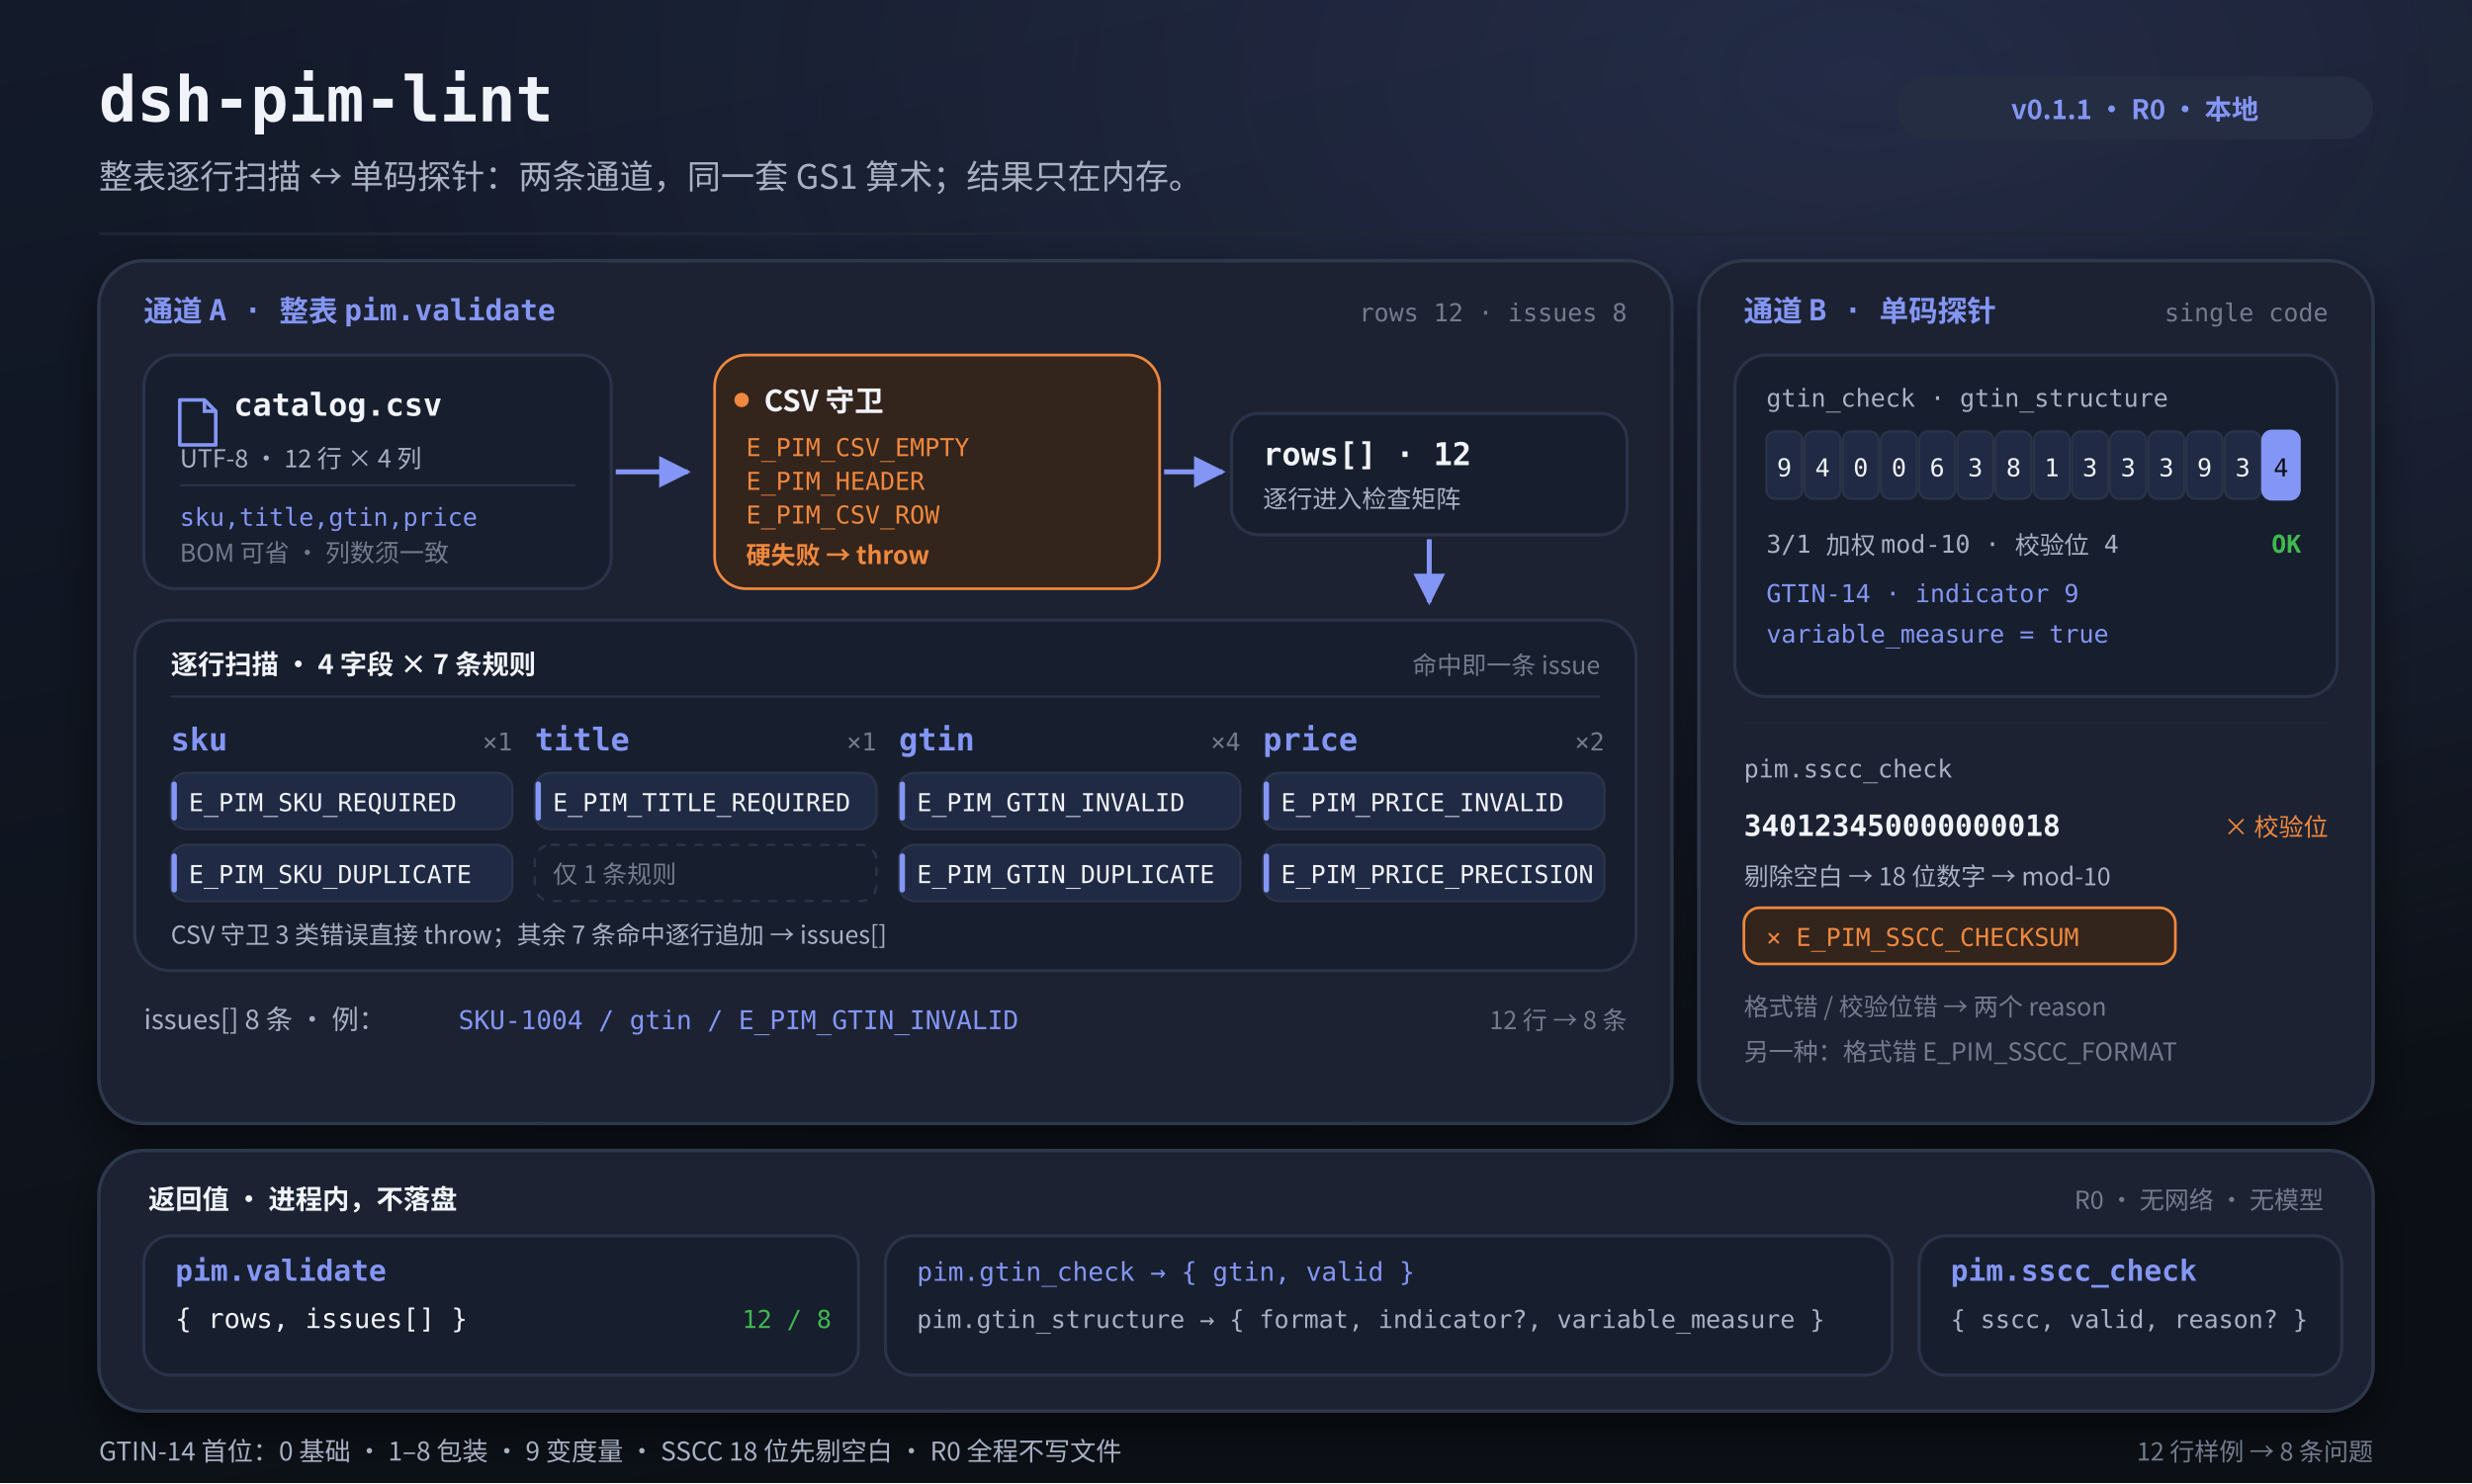
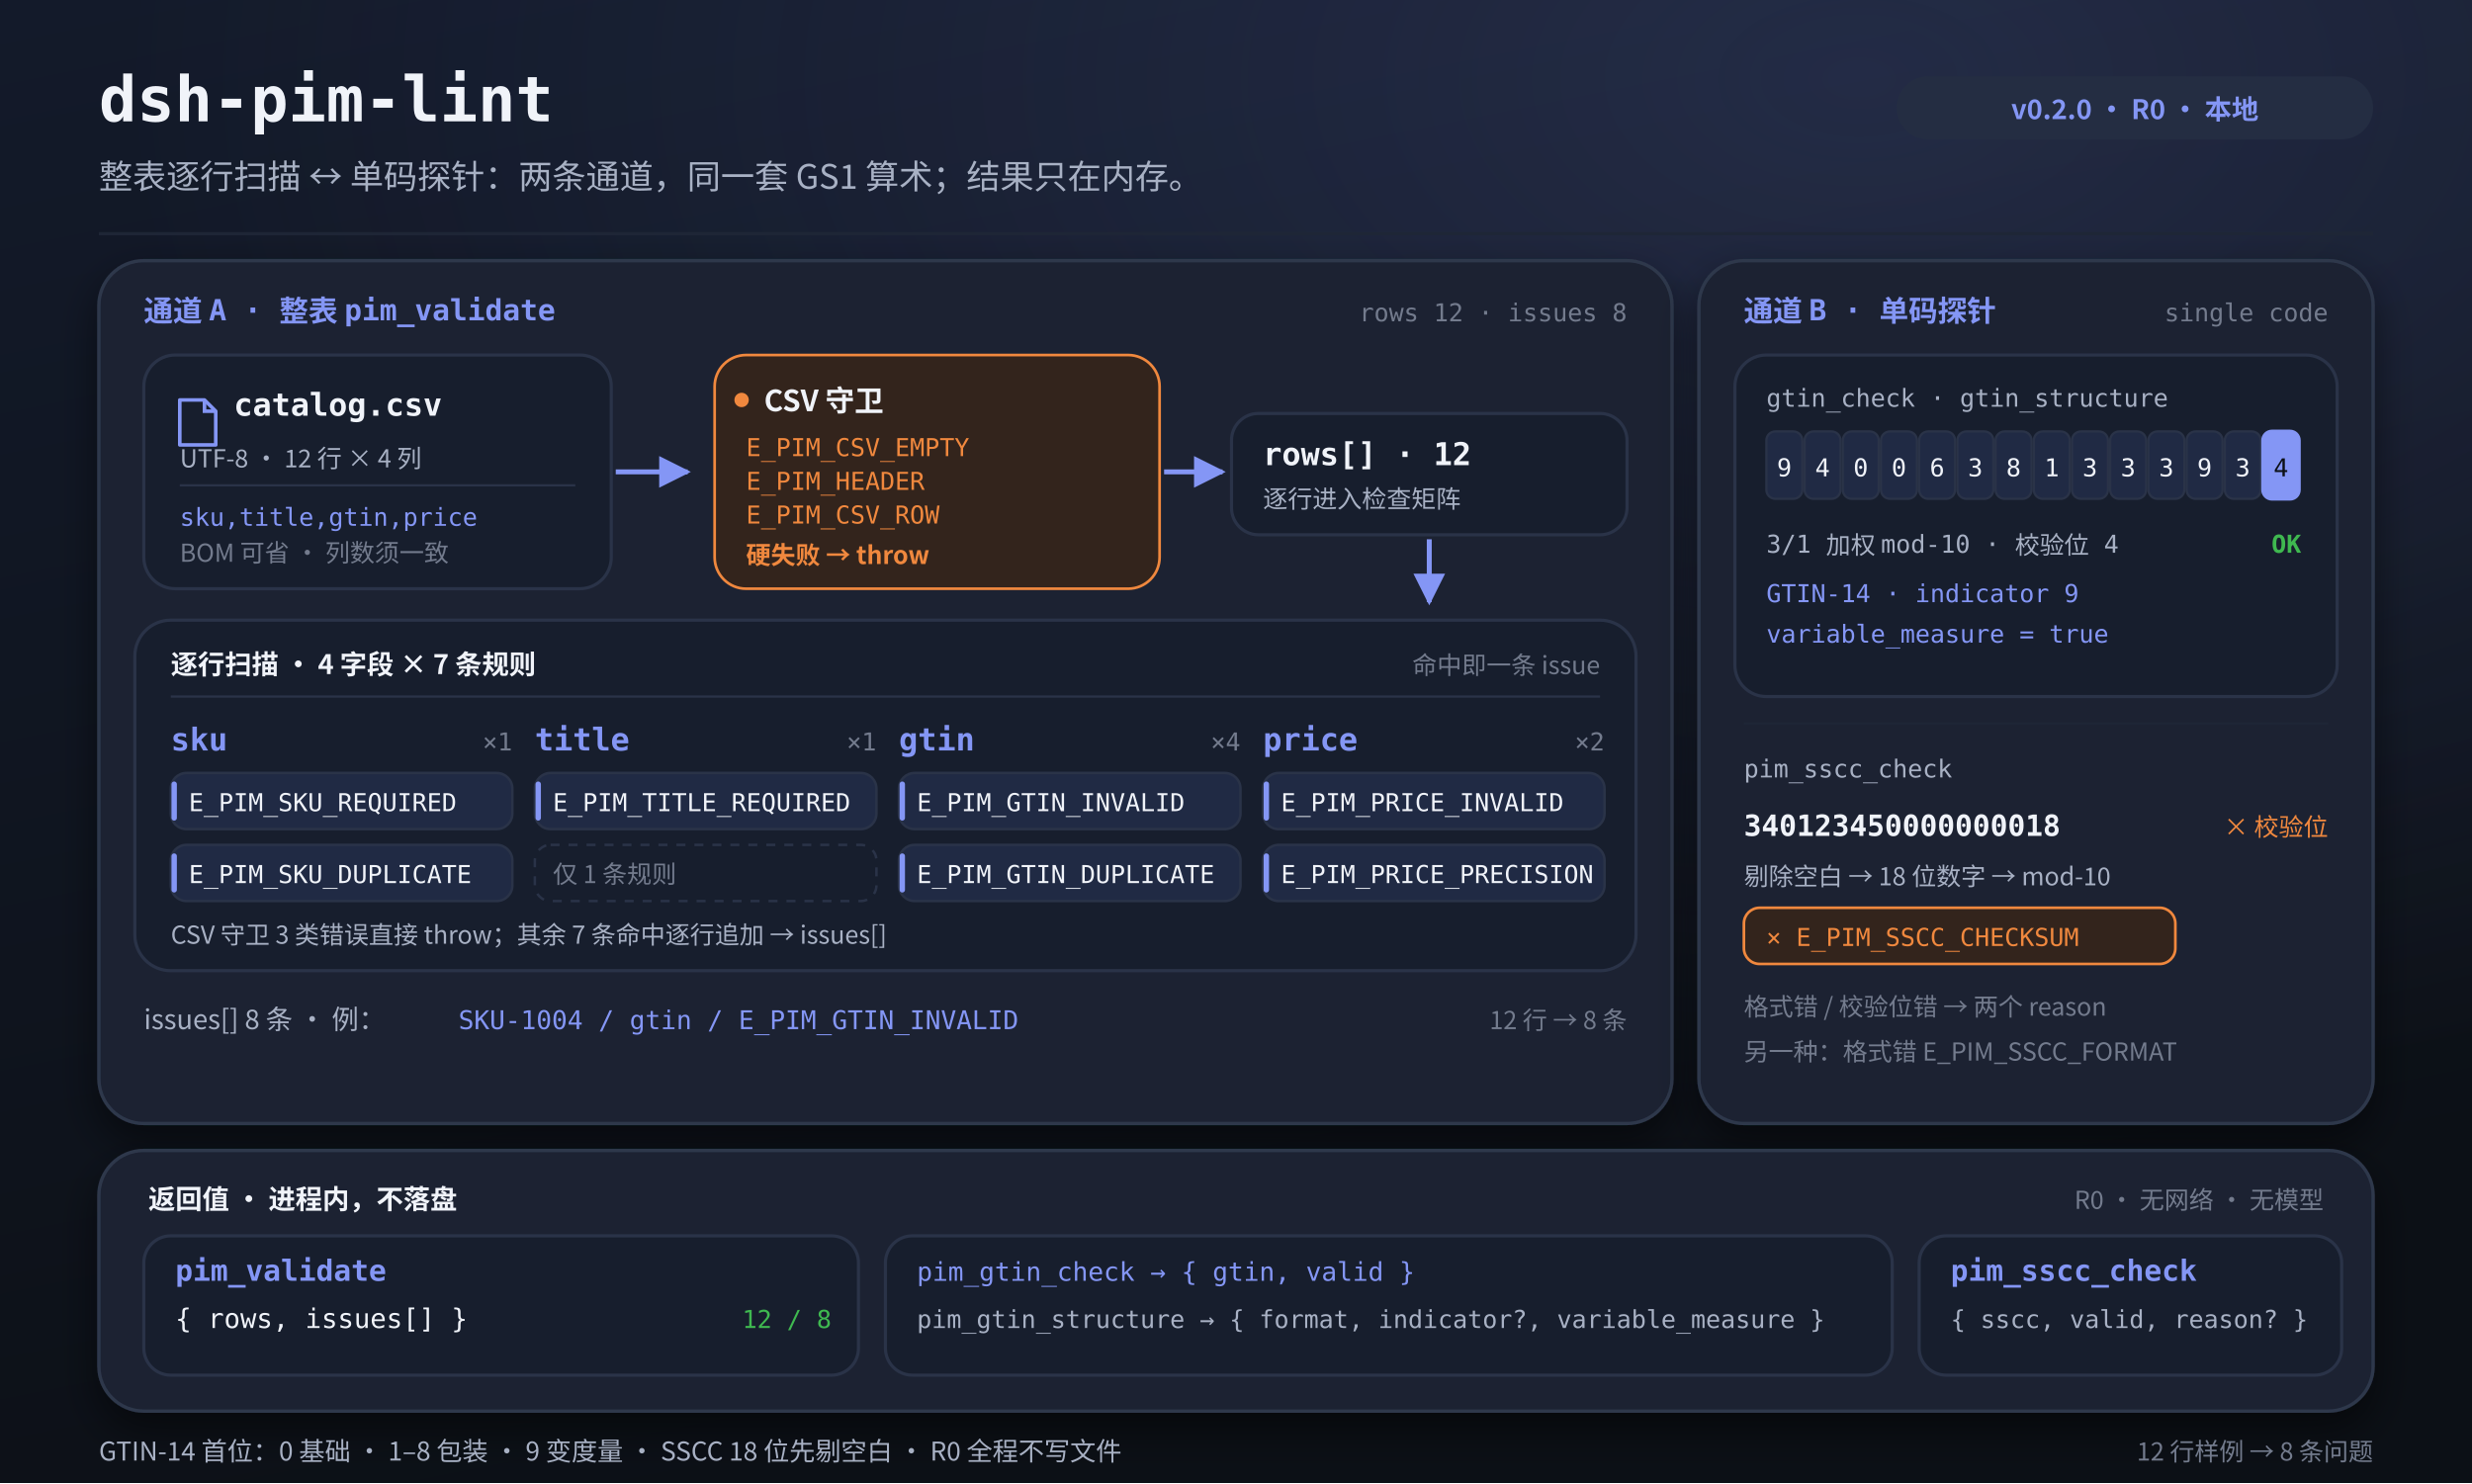
<svg xmlns="http://www.w3.org/2000/svg" width="1100" height="660" viewBox="0 0 1100 660" role="img" aria-labelledby="fig-title fig-desc">
  <defs>
    <linearGradient id="bg" x1="0" y1="0" x2="0.34" y2="1">
      <stop offset="0" stop-color="#131a2a" />
      <stop offset="1" stop-color="#0c1016" />
    </linearGradient>
    <radialGradient id="halo" cx="0.75" cy="0.05" r="0.7">
      <stop offset="0" stop-color="#8496f5" stop-opacity="0.16" />
      <stop offset="1" stop-color="#8496f5" stop-opacity="0" />
    </radialGradient>
    <filter id="soft" x="-12%" y="-18%" width="124%" height="142%">
      <feDropShadow dx="0" dy="8" stdDeviation="9" flood-color="#000000" flood-opacity="0.50" />
    </filter>
    <marker id="arr" viewBox="0 0 10 10" refX="9" refY="5" markerWidth="6.4" markerHeight="6.4" orient="auto-start-reverse">
      <path d="M0 0 L10 5 L0 10 z" fill="#8496f5" />
    </marker>
  </defs>
  <rect x="0" y="0" width="1100" height="660" rx="0" fill="url(#bg)" />
  <rect x="0" y="0" width="1100" height="660" rx="0" fill="url(#halo)" />
  <text x="44" y="54" fill="#f0f3f9" font-family="'Consolas','SFMono-Regular','Menlo',ui-monospace,monospace" font-size="28" font-weight="700">dsh-pim-lint</text>
  <text x="44" y="84" fill="#a8b1c4" font-family="'Microsoft YaHei','PingFang SC','Noto Sans CJK SC','Segoe UI',sans-serif" font-size="15">整表逐行扫描 ↔ 单码探针：两条通道，同一套 GS1 算术；结果只在内存。</text>
  <rect x="844" y="34" width="212" height="28" rx="14" fill="#242d42" />
-   <text x="950" y="53" fill="#8496f5" font-family="'Microsoft YaHei','PingFang SC','Noto Sans CJK SC','Segoe UI',sans-serif" font-size="12" font-weight="700" text-anchor="middle">v0.1.1 · R0 · 本地</text>
+   <text x="950" y="53" fill="#8496f5" font-family="'Microsoft YaHei','PingFang SC','Noto Sans CJK SC','Segoe UI',sans-serif" font-size="12" font-weight="700" text-anchor="middle">v0.2.0 · R0 · 本地</text>
  <line x1="44" y1="104" x2="1056" y2="104" stroke="#1e2636" stroke-width="1.4" />
  <g filter="url(#soft)">
    <rect x="44" y="116" width="700" height="384" rx="20" fill="#1b2231" stroke="#2e374b" stroke-width="1.5" />
  </g>
-   <text x="64" y="143" fill="#8496f5" font-family="'Consolas','SFMono-Regular','Menlo',ui-monospace,monospace" font-size="13" font-weight="700">通道 A · 整表 pim.validate</text>
+   <text x="64" y="143" fill="#8496f5" font-family="'Consolas','SFMono-Regular','Menlo',ui-monospace,monospace" font-size="13" font-weight="700">通道 A · 整表 pim_validate</text>
  <text x="724" y="143" fill="#737b8d" font-family="'Consolas','SFMono-Regular','Menlo',ui-monospace,monospace" font-size="11" text-anchor="end">rows 12 · issues 8</text>
  <rect x="64" y="158" width="208" height="104" rx="14" fill="#171e2d" stroke="#2a3348" stroke-width="1.4" />
  <path d="M80 178h11l5 5v15h-16z" fill="none" stroke="#8496f5" stroke-width="1.6" stroke-linejoin="round" />
  <path d="M91 178v5h5" fill="none" stroke="#8496f5" stroke-width="1.6" />
  <text x="104" y="185" fill="#f0f3f9" font-family="'Consolas','SFMono-Regular','Menlo',ui-monospace,monospace" font-size="14" font-weight="700">catalog.csv</text>
  <text x="80" y="208" fill="#a8b1c4" font-family="'Microsoft YaHei','PingFang SC','Noto Sans CJK SC','Segoe UI',sans-serif" font-size="11">UTF-8 · 12 行 × 4 列</text>
  <line x1="80" y1="216" x2="256" y2="216" stroke="#2a3348" stroke-width="1" />
  <text x="80" y="234" fill="#8496f5" font-family="'Consolas','SFMono-Regular','Menlo',ui-monospace,monospace" font-size="11">sku,title,gtin,price</text>
  <text x="80" y="250" fill="#737b8d" font-family="'Microsoft YaHei','PingFang SC','Noto Sans CJK SC','Segoe UI',sans-serif" font-size="11">BOM 可省 · 列数须一致</text>
  <line x1="274" y1="210" x2="306" y2="210" stroke="#8496f5" stroke-width="2.2" marker-end="url(#arr)" />
  <rect x="318" y="158" width="198" height="104" rx="14" fill="#33241c" stroke="#f0883e" stroke-width="1.2" />
  <circle cx="330" cy="178" r="3.2" fill="#f0883e" />
  <text x="340" y="183" fill="#f0f3f9" font-family="'Microsoft YaHei','PingFang SC','Noto Sans CJK SC','Segoe UI',sans-serif" font-size="13" font-weight="700">CSV 守卫</text>
  <text x="332" y="203" fill="#f0883e" font-family="'Consolas','SFMono-Regular','Menlo',ui-monospace,monospace" font-size="11">E_PIM_CSV_EMPTY</text>
  <text x="332" y="218" fill="#f0883e" font-family="'Consolas','SFMono-Regular','Menlo',ui-monospace,monospace" font-size="11">E_PIM_HEADER</text>
  <text x="332" y="233" fill="#f0883e" font-family="'Consolas','SFMono-Regular','Menlo',ui-monospace,monospace" font-size="11">E_PIM_CSV_ROW</text>
  <text x="332" y="251" fill="#f0883e" font-family="'Microsoft YaHei','PingFang SC','Noto Sans CJK SC','Segoe UI',sans-serif" font-size="11" font-weight="700">硬失败 → throw</text>
  <line x1="518" y1="210" x2="544" y2="210" stroke="#8496f5" stroke-width="2.2" marker-end="url(#arr)" />
  <rect x="548" y="184" width="176" height="54" rx="12" fill="#171e2d" stroke="#2a3348" stroke-width="1.4" />
  <text x="562" y="207" fill="#f0f3f9" font-family="'Consolas','SFMono-Regular','Menlo',ui-monospace,monospace" font-size="14" font-weight="700">rows[] · 12</text>
  <text x="562" y="226" fill="#a8b1c4" font-family="'Microsoft YaHei','PingFang SC','Noto Sans CJK SC','Segoe UI',sans-serif" font-size="11">逐行进入检查矩阵</text>
  <path d="M636 240v28" fill="none" stroke="#8496f5" stroke-width="2.2" marker-end="url(#arr)" />
  <rect x="60" y="276" width="668" height="156" rx="16" fill="#171e2d" stroke="#2a3348" stroke-width="1.4" />
  <text x="76" y="300" fill="#f0f3f9" font-family="'Microsoft YaHei','PingFang SC','Noto Sans CJK SC','Segoe UI',sans-serif" font-size="12" font-weight="700">逐行扫描 · 4 字段 × 7 条规则</text>
  <text x="712" y="300" fill="#737b8d" font-family="'Microsoft YaHei','PingFang SC','Noto Sans CJK SC','Segoe UI',sans-serif" font-size="11" text-anchor="end">命中即一条 issue</text>
  <line x1="76" y1="310" x2="712" y2="310" stroke="#2a3348" stroke-width="1" />
  <text x="76" y="334" fill="#8496f5" font-family="'Consolas','SFMono-Regular','Menlo',ui-monospace,monospace" font-size="14" font-weight="700">sku</text>
  <text x="228" y="334" fill="#737b8d" font-family="'Consolas','SFMono-Regular','Menlo',ui-monospace,monospace" font-size="11" text-anchor="end">×1</text>
  <rect x="76" y="344" width="152" height="25" rx="7" fill="#202a44" stroke="#2a3348" stroke-width="1.1" />
  <line x1="77.5" y1="349" x2="77.5" y2="364" stroke="#8496f5" stroke-width="2.4" stroke-linecap="round" />
  <text x="84" y="361" fill="#f0f3f9" font-family="'Consolas','SFMono-Regular','Menlo',ui-monospace,monospace" font-size="11">E_PIM_SKU_REQUIRED</text>
  <rect x="76" y="376" width="152" height="25" rx="7" fill="#202a44" stroke="#2a3348" stroke-width="1.1" />
  <line x1="77.5" y1="381" x2="77.5" y2="396" stroke="#8496f5" stroke-width="2.4" stroke-linecap="round" />
  <text x="84" y="393" fill="#f0f3f9" font-family="'Consolas','SFMono-Regular','Menlo',ui-monospace,monospace" font-size="11">E_PIM_SKU_DUPLICATE</text>
  <text x="238" y="334" fill="#8496f5" font-family="'Consolas','SFMono-Regular','Menlo',ui-monospace,monospace" font-size="14" font-weight="700">title</text>
  <text x="390" y="334" fill="#737b8d" font-family="'Consolas','SFMono-Regular','Menlo',ui-monospace,monospace" font-size="11" text-anchor="end">×1</text>
  <rect x="238" y="344" width="152" height="25" rx="7" fill="#202a44" stroke="#2a3348" stroke-width="1.1" />
  <line x1="239.5" y1="349" x2="239.5" y2="364" stroke="#8496f5" stroke-width="2.4" stroke-linecap="round" />
  <text x="246" y="361" fill="#f0f3f9" font-family="'Consolas','SFMono-Regular','Menlo',ui-monospace,monospace" font-size="11">E_PIM_TITLE_REQUIRED</text>
  <rect x="238" y="376" width="152" height="25" rx="7" fill="none" stroke="#2a3348" stroke-width="1.1" stroke-dasharray="4 4" />
  <text x="246" y="393" fill="#737b8d" font-family="'Microsoft YaHei','PingFang SC','Noto Sans CJK SC','Segoe UI',sans-serif" font-size="11">仅 1 条规则</text>
  <text x="400" y="334" fill="#8496f5" font-family="'Consolas','SFMono-Regular','Menlo',ui-monospace,monospace" font-size="14" font-weight="700">gtin</text>
  <text x="552" y="334" fill="#737b8d" font-family="'Consolas','SFMono-Regular','Menlo',ui-monospace,monospace" font-size="11" text-anchor="end">×4</text>
  <rect x="400" y="344" width="152" height="25" rx="7" fill="#202a44" stroke="#2a3348" stroke-width="1.1" />
  <line x1="401.5" y1="349" x2="401.5" y2="364" stroke="#8496f5" stroke-width="2.4" stroke-linecap="round" />
  <text x="408" y="361" fill="#f0f3f9" font-family="'Consolas','SFMono-Regular','Menlo',ui-monospace,monospace" font-size="11">E_PIM_GTIN_INVALID</text>
  <rect x="400" y="376" width="152" height="25" rx="7" fill="#202a44" stroke="#2a3348" stroke-width="1.1" />
  <line x1="401.5" y1="381" x2="401.5" y2="396" stroke="#8496f5" stroke-width="2.4" stroke-linecap="round" />
  <text x="408" y="393" fill="#f0f3f9" font-family="'Consolas','SFMono-Regular','Menlo',ui-monospace,monospace" font-size="11">E_PIM_GTIN_DUPLICATE</text>
  <text x="562" y="334" fill="#8496f5" font-family="'Consolas','SFMono-Regular','Menlo',ui-monospace,monospace" font-size="14" font-weight="700">price</text>
  <text x="714" y="334" fill="#737b8d" font-family="'Consolas','SFMono-Regular','Menlo',ui-monospace,monospace" font-size="11" text-anchor="end">×2</text>
  <rect x="562" y="344" width="152" height="25" rx="7" fill="#202a44" stroke="#2a3348" stroke-width="1.1" />
  <line x1="563.5" y1="349" x2="563.5" y2="364" stroke="#8496f5" stroke-width="2.4" stroke-linecap="round" />
  <text x="570" y="361" fill="#f0f3f9" font-family="'Consolas','SFMono-Regular','Menlo',ui-monospace,monospace" font-size="11">E_PIM_PRICE_INVALID</text>
  <rect x="562" y="376" width="152" height="25" rx="7" fill="#202a44" stroke="#2a3348" stroke-width="1.1" />
  <line x1="563.5" y1="381" x2="563.5" y2="396" stroke="#8496f5" stroke-width="2.4" stroke-linecap="round" />
  <text x="570" y="393" fill="#f0f3f9" font-family="'Consolas','SFMono-Regular','Menlo',ui-monospace,monospace" font-size="11">E_PIM_PRICE_PRECISION</text>
  <text x="76" y="420" fill="#a8b1c4" font-family="'Microsoft YaHei','PingFang SC','Noto Sans CJK SC','Segoe UI',sans-serif" font-size="11">CSV 守卫 3 类错误直接 throw；其余 7 条命中逐行追加 → issues[]</text>
  <text x="64" y="458" fill="#a8b1c4" font-family="'Microsoft YaHei','PingFang SC','Noto Sans CJK SC','Segoe UI',sans-serif" font-size="12">issues[] 8 条 · 例：</text>
  <text x="204" y="458" fill="#8496f5" font-family="'Consolas','SFMono-Regular','Menlo',ui-monospace,monospace" font-size="11.5">SKU-1004 / gtin / E_PIM_GTIN_INVALID</text>
  <text x="724" y="458" fill="#737b8d" font-family="'Microsoft YaHei','PingFang SC','Noto Sans CJK SC','Segoe UI',sans-serif" font-size="11" text-anchor="end">12 行 → 8 条</text>
  <g filter="url(#soft)">
    <rect x="756" y="116" width="300" height="384" rx="20" fill="#1b2231" stroke="#2e374b" stroke-width="1.5" />
  </g>
  <text x="776" y="143" fill="#8496f5" font-family="'Consolas','SFMono-Regular','Menlo',ui-monospace,monospace" font-size="13" font-weight="700">通道 B · 单码探针</text>
  <text x="1036" y="143" fill="#737b8d" font-family="'Consolas','SFMono-Regular','Menlo',ui-monospace,monospace" font-size="11" text-anchor="end">single code</text>
  <rect x="772" y="158" width="268" height="152" rx="14" fill="#171e2d" stroke="#2a3348" stroke-width="1.4" />
  <text x="786" y="181" fill="#a8b1c4" font-family="'Consolas','SFMono-Regular','Menlo',ui-monospace,monospace" font-size="11">gtin_check · gtin_structure</text>
  <rect x="786" y="192" width="16" height="30" rx="4" fill="#202a44" stroke="#2a3348" stroke-width="1" />
  <text x="794.0" y="212" fill="#f0f3f9" font-family="'Consolas','SFMono-Regular','Menlo',ui-monospace,monospace" font-size="11" text-anchor="middle">9</text>
  <rect x="803" y="192" width="16" height="30" rx="4" fill="#202a44" stroke="#2a3348" stroke-width="1" />
  <text x="811.0" y="212" fill="#f0f3f9" font-family="'Consolas','SFMono-Regular','Menlo',ui-monospace,monospace" font-size="11" text-anchor="middle">4</text>
  <rect x="820" y="192" width="16" height="30" rx="4" fill="#202a44" stroke="#2a3348" stroke-width="1" />
  <text x="828.0" y="212" fill="#f0f3f9" font-family="'Consolas','SFMono-Regular','Menlo',ui-monospace,monospace" font-size="11" text-anchor="middle">0</text>
  <rect x="837" y="192" width="16" height="30" rx="4" fill="#202a44" stroke="#2a3348" stroke-width="1" />
  <text x="845.0" y="212" fill="#f0f3f9" font-family="'Consolas','SFMono-Regular','Menlo',ui-monospace,monospace" font-size="11" text-anchor="middle">0</text>
  <rect x="854" y="192" width="16" height="30" rx="4" fill="#202a44" stroke="#2a3348" stroke-width="1" />
  <text x="862.0" y="212" fill="#f0f3f9" font-family="'Consolas','SFMono-Regular','Menlo',ui-monospace,monospace" font-size="11" text-anchor="middle">6</text>
  <rect x="871" y="192" width="16" height="30" rx="4" fill="#202a44" stroke="#2a3348" stroke-width="1" />
  <text x="879.0" y="212" fill="#f0f3f9" font-family="'Consolas','SFMono-Regular','Menlo',ui-monospace,monospace" font-size="11" text-anchor="middle">3</text>
  <rect x="888" y="192" width="16" height="30" rx="4" fill="#202a44" stroke="#2a3348" stroke-width="1" />
  <text x="896.0" y="212" fill="#f0f3f9" font-family="'Consolas','SFMono-Regular','Menlo',ui-monospace,monospace" font-size="11" text-anchor="middle">8</text>
  <rect x="905" y="192" width="16" height="30" rx="4" fill="#202a44" stroke="#2a3348" stroke-width="1" />
  <text x="913.0" y="212" fill="#f0f3f9" font-family="'Consolas','SFMono-Regular','Menlo',ui-monospace,monospace" font-size="11" text-anchor="middle">1</text>
  <rect x="922" y="192" width="16" height="30" rx="4" fill="#202a44" stroke="#2a3348" stroke-width="1" />
  <text x="930.0" y="212" fill="#f0f3f9" font-family="'Consolas','SFMono-Regular','Menlo',ui-monospace,monospace" font-size="11" text-anchor="middle">3</text>
  <rect x="939" y="192" width="16" height="30" rx="4" fill="#202a44" stroke="#2a3348" stroke-width="1" />
  <text x="947.0" y="212" fill="#f0f3f9" font-family="'Consolas','SFMono-Regular','Menlo',ui-monospace,monospace" font-size="11" text-anchor="middle">3</text>
  <rect x="956" y="192" width="16" height="30" rx="4" fill="#202a44" stroke="#2a3348" stroke-width="1" />
  <text x="964.0" y="212" fill="#f0f3f9" font-family="'Consolas','SFMono-Regular','Menlo',ui-monospace,monospace" font-size="11" text-anchor="middle">3</text>
  <rect x="973" y="192" width="16" height="30" rx="4" fill="#202a44" stroke="#2a3348" stroke-width="1" />
  <text x="981.0" y="212" fill="#f0f3f9" font-family="'Consolas','SFMono-Regular','Menlo',ui-monospace,monospace" font-size="11" text-anchor="middle">9</text>
  <rect x="990" y="192" width="16" height="30" rx="4" fill="#202a44" stroke="#2a3348" stroke-width="1" />
  <text x="998.0" y="212" fill="#f0f3f9" font-family="'Consolas','SFMono-Regular','Menlo',ui-monospace,monospace" font-size="11" text-anchor="middle">3</text>
  <rect x="1007" y="192" width="16" height="30" rx="4" fill="#8496f5" stroke="#8496f5" stroke-width="1.6" />
  <text x="1015.0" y="212" fill="#0c1016" font-family="'Consolas','SFMono-Regular','Menlo',ui-monospace,monospace" font-size="11" text-anchor="middle">4</text>
  <text x="786" y="246" fill="#a8b1c4" font-family="'Consolas','SFMono-Regular','Menlo',ui-monospace,monospace" font-size="11">3/1 加权 mod-10 · 校验位 4</text>
  <text x="1024" y="246" fill="#3fb950" font-family="'Consolas','SFMono-Regular','Menlo',ui-monospace,monospace" font-size="11" font-weight="700" text-anchor="end">OK</text>
  <text x="786" y="268" fill="#8496f5" font-family="'Consolas','SFMono-Regular','Menlo',ui-monospace,monospace" font-size="11">GTIN-14 · indicator 9</text>
  <text x="786" y="286" fill="#8496f5" font-family="'Consolas','SFMono-Regular','Menlo',ui-monospace,monospace" font-size="11">variable_measure = true</text>
  <line x1="776" y1="322" x2="1036" y2="322" stroke="#1e2636" stroke-width="1" />
-   <text x="776" y="346" fill="#a8b1c4" font-family="'Consolas','SFMono-Regular','Menlo',ui-monospace,monospace" font-size="11">pim.sscc_check</text>
+   <text x="776" y="346" fill="#a8b1c4" font-family="'Consolas','SFMono-Regular','Menlo',ui-monospace,monospace" font-size="11">pim_sscc_check</text>
  <text x="776" y="372" fill="#f0f3f9" font-family="'Consolas','SFMono-Regular','Menlo',ui-monospace,monospace" font-size="13" font-weight="700">340123450000000018</text>
  <text x="1036" y="372" fill="#f0883e" font-family="'Microsoft YaHei','PingFang SC','Noto Sans CJK SC','Segoe UI',sans-serif" font-size="11" text-anchor="end">× 校验位</text>
  <text x="776" y="394" fill="#a8b1c4" font-family="'Microsoft YaHei','PingFang SC','Noto Sans CJK SC','Segoe UI',sans-serif" font-size="11">剔除空白 → 18 位数字 → mod-10</text>
  <rect x="776" y="404" width="192" height="25" rx="7" fill="#33241c" stroke="#f0883e" stroke-width="1.2" />
  <text x="786" y="421" fill="#f0883e" font-family="'Consolas','SFMono-Regular','Menlo',ui-monospace,monospace" font-size="11">× E_PIM_SSCC_CHECKSUM</text>
  <text x="776" y="452" fill="#737b8d" font-family="'Microsoft YaHei','PingFang SC','Noto Sans CJK SC','Segoe UI',sans-serif" font-size="11">格式错 / 校验位错 → 两个 reason</text>
  <text x="776" y="472" fill="#737b8d" font-family="'Microsoft YaHei','PingFang SC','Noto Sans CJK SC','Segoe UI',sans-serif" font-size="11">另一种：格式错 E_PIM_SSCC_FORMAT</text>
  <g filter="url(#soft)">
    <rect x="44" y="512" width="1012" height="116" rx="20" fill="#1b2231" stroke="#2e374b" stroke-width="1.5" />
  </g>
  <text x="66" y="538" fill="#f0f3f9" font-family="'Microsoft YaHei','PingFang SC','Noto Sans CJK SC','Segoe UI',sans-serif" font-size="12" font-weight="700">返回值 · 进程内，不落盘</text>
  <text x="1034" y="538" fill="#737b8d" font-family="'Microsoft YaHei','PingFang SC','Noto Sans CJK SC','Segoe UI',sans-serif" font-size="11" text-anchor="end">R0 · 无网络 · 无模型</text>
  <rect x="64" y="550" width="318" height="62" rx="12" fill="#171e2d" stroke="#2a3348" stroke-width="1.4" />
-   <text x="78" y="570" fill="#8496f5" font-family="'Consolas','SFMono-Regular','Menlo',ui-monospace,monospace" font-size="13" font-weight="700">pim.validate</text>
+   <text x="78" y="570" fill="#8496f5" font-family="'Consolas','SFMono-Regular','Menlo',ui-monospace,monospace" font-size="13" font-weight="700">pim_validate</text>
  <text x="78" y="591" fill="#f0f3f9" font-family="'Consolas','SFMono-Regular','Menlo',ui-monospace,monospace" font-size="12">{ rows, issues[] }</text>
  <text x="370" y="591" fill="#3fb950" font-family="'Consolas','SFMono-Regular','Menlo',ui-monospace,monospace" font-size="11" text-anchor="end">12 / 8</text>
  <rect x="394" y="550" width="448" height="62" rx="12" fill="#171e2d" stroke="#2a3348" stroke-width="1.4" />
-   <text x="408" y="570" fill="#8496f5" font-family="'Consolas','SFMono-Regular','Menlo',ui-monospace,monospace" font-size="11.5">pim.gtin_check   → { gtin, valid }</text>
-   <text x="408" y="591" fill="#a8b1c4" font-family="'Consolas','SFMono-Regular','Menlo',ui-monospace,monospace" font-size="11">pim.gtin_structure → { format, indicator?, variable_measure }</text>
+   <text x="408" y="570" fill="#8496f5" font-family="'Consolas','SFMono-Regular','Menlo',ui-monospace,monospace" font-size="11.5">pim_gtin_check   → { gtin, valid }</text>
+   <text x="408" y="591" fill="#a8b1c4" font-family="'Consolas','SFMono-Regular','Menlo',ui-monospace,monospace" font-size="11">pim_gtin_structure → { format, indicator?, variable_measure }</text>
  <rect x="854" y="550" width="188" height="62" rx="12" fill="#171e2d" stroke="#2a3348" stroke-width="1.4" />
-   <text x="868" y="570" fill="#8496f5" font-family="'Consolas','SFMono-Regular','Menlo',ui-monospace,monospace" font-size="13" font-weight="700">pim.sscc_check</text>
+   <text x="868" y="570" fill="#8496f5" font-family="'Consolas','SFMono-Regular','Menlo',ui-monospace,monospace" font-size="13" font-weight="700">pim_sscc_check</text>
  <text x="868" y="591" fill="#a8b1c4" font-family="'Consolas','SFMono-Regular','Menlo',ui-monospace,monospace" font-size="11">{ sscc, valid, reason? }</text>
  <text x="44" y="650" fill="#a8b1c4" font-family="'Microsoft YaHei','PingFang SC','Noto Sans CJK SC','Segoe UI',sans-serif" font-size="11.5">GTIN-14 首位：0 基础 · 1–8 包装 · 9 变度量 · SSCC 18 位先剔空白 · R0 全程不写文件</text>
  <text x="1056" y="650" fill="#737b8d" font-family="'Microsoft YaHei','PingFang SC','Noto Sans CJK SC','Segoe UI',sans-serif" font-size="11" text-anchor="end">12 行样例 → 8 条问题</text>
</svg>
